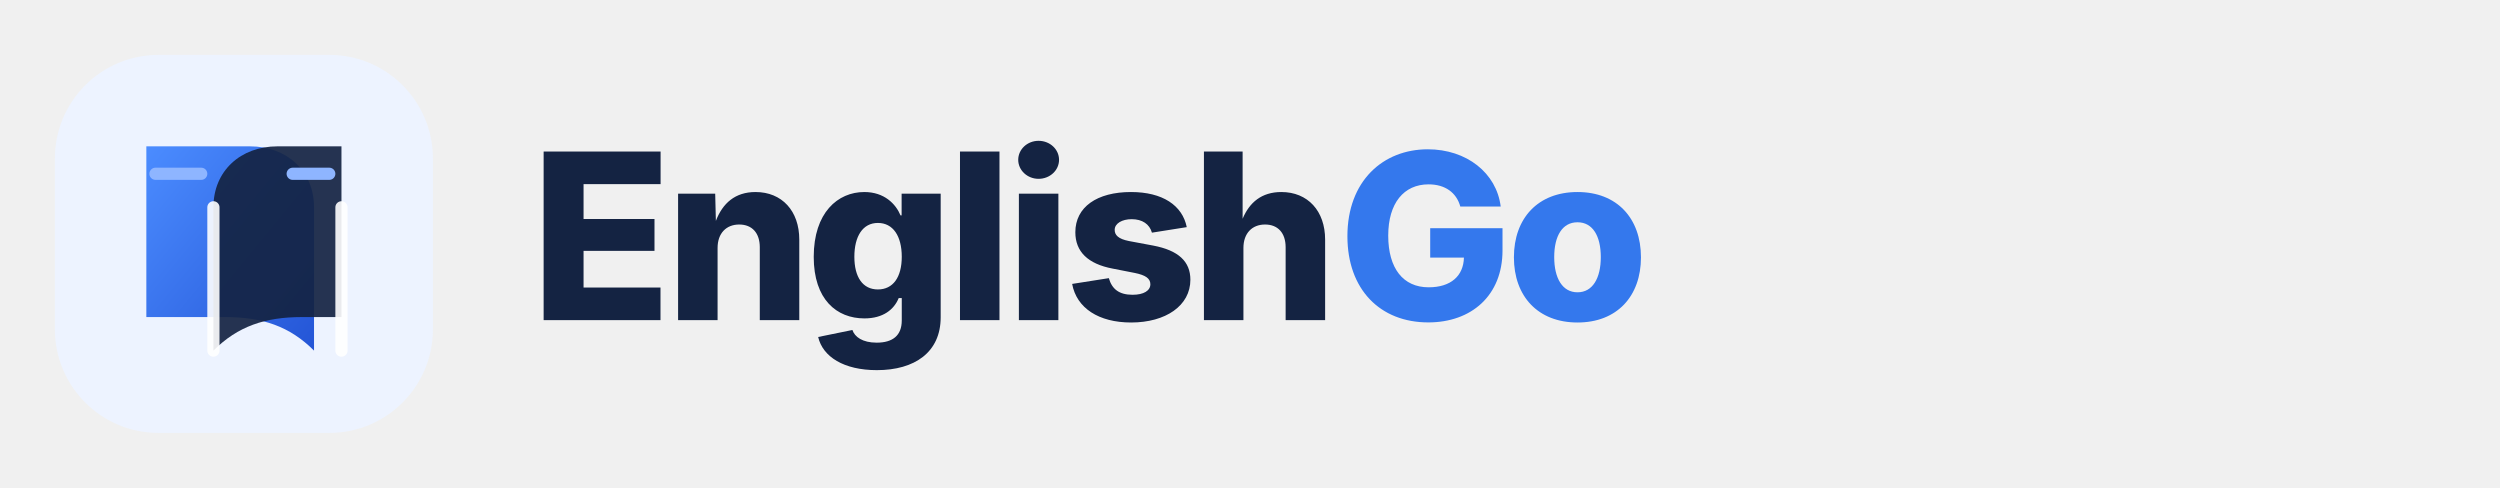
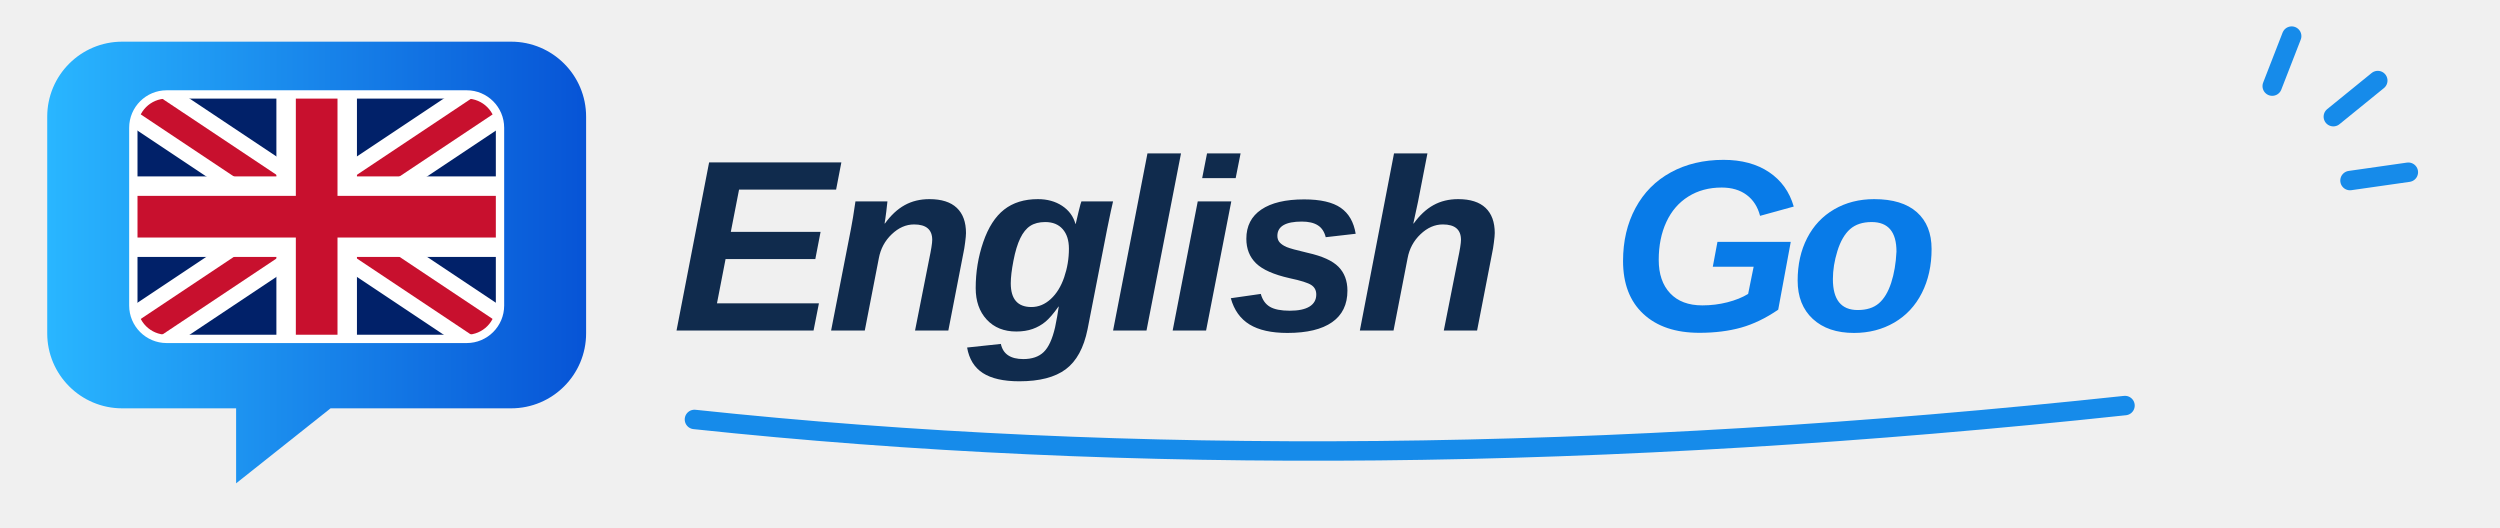
- <svg xmlns="http://www.w3.org/2000/svg" viewBox="0 0 820 160" role="img" aria-labelledby="title desc">
+ <svg xmlns="http://www.w3.org/2000/svg" viewBox="0 0 900 190">
  <defs>
-     <linearGradient id="blue" x1="0" y1="0" x2="1" y2="1">
-       <stop stop-color="#4b8cff" />
-       <stop offset="1" stop-color="#2455d6" />
+     <linearGradient id="b">
+       <stop stop-color="#29b6ff" />
+       <stop offset="1" stop-color="#0754d6" />
    </linearGradient>
+     <clipPath id="f">
+       <rect x="48" y="34" width="132" height="88" rx="12" />
+     </clipPath>
  </defs>
-   <rect x="18" y="18" width="124" height="124" rx="34" fill="#edf3ff" />
-   <path d="M48 48h34c12 0 21 8 21 20v47c-8-8-17-11-29-11H48z" fill="url(#blue)" />
-   <path d="M112 48H91c-12 0-21 8-21 20v47c8-8 17-11 29-11h13z" fill="#142342" opacity=".92" />
-   <path d="M70 68v47M112 68v47" stroke="#fff" stroke-width="4" stroke-linecap="round" opacity=".9" />
-   <path d="M51 57h15M96 57h12" stroke="#8eb5ff" stroke-width="4" stroke-linecap="round" />
-   <text x="174" y="105" font-family="Inter,Arial,sans-serif" font-size="76" font-weight="760" letter-spacing="-2.2" fill="#142342">English<tspan fill="#3478ed">Go</tspan>
-   </text>
+   <path d="M44 15h140a27 27 0 0 1 27 27v78a27 27 0 0 1-27 27h-65l-34 27v-27H44a27 27 0 0 1-27-27V42a27 27 0 0 1 27-27" fill="url(#b)" />
+   <g clip-path="url(#f)">
+     <rect x="48" y="34" width="132" height="88" fill="#012169" />
+     <path d="M48 34l132 88M180 34L48 122" stroke="#fff" stroke-width="20" />
+     <path d="M48 34l132 88M180 34L48 122" stroke="#c8102e" stroke-width="9" />
+     <path d="M114 34v88M48 78h132" stroke="#fff" stroke-width="29" />
+     <path d="M114 34v88M48 78h132" stroke="#c8102e" stroke-width="15" />
+   </g>
+   <rect x="48" y="34" width="132" height="88" rx="12" fill="none" stroke="#fff" stroke-width="3" />
+   <text x="242" y="119" font-family="Arial,sans-serif" font-size="88" font-style="italic" font-weight="800" letter-spacing="-3" fill="#102b4d">English</text>
+   <text x="580" y="119" font-family="Arial,sans-serif" font-size="88" font-style="italic" font-weight="900" letter-spacing="-4" fill="#087be8">Go</text>
+   <path d="M250 151Q485 176 765 146" fill="none" stroke="#168bea" stroke-width="7" stroke-linecap="round" />
+   <path d="M818 31l7-18M840 42l16-13M846 65l21-3" stroke="#168bea" stroke-width="7" stroke-linecap="round" />
</svg>
